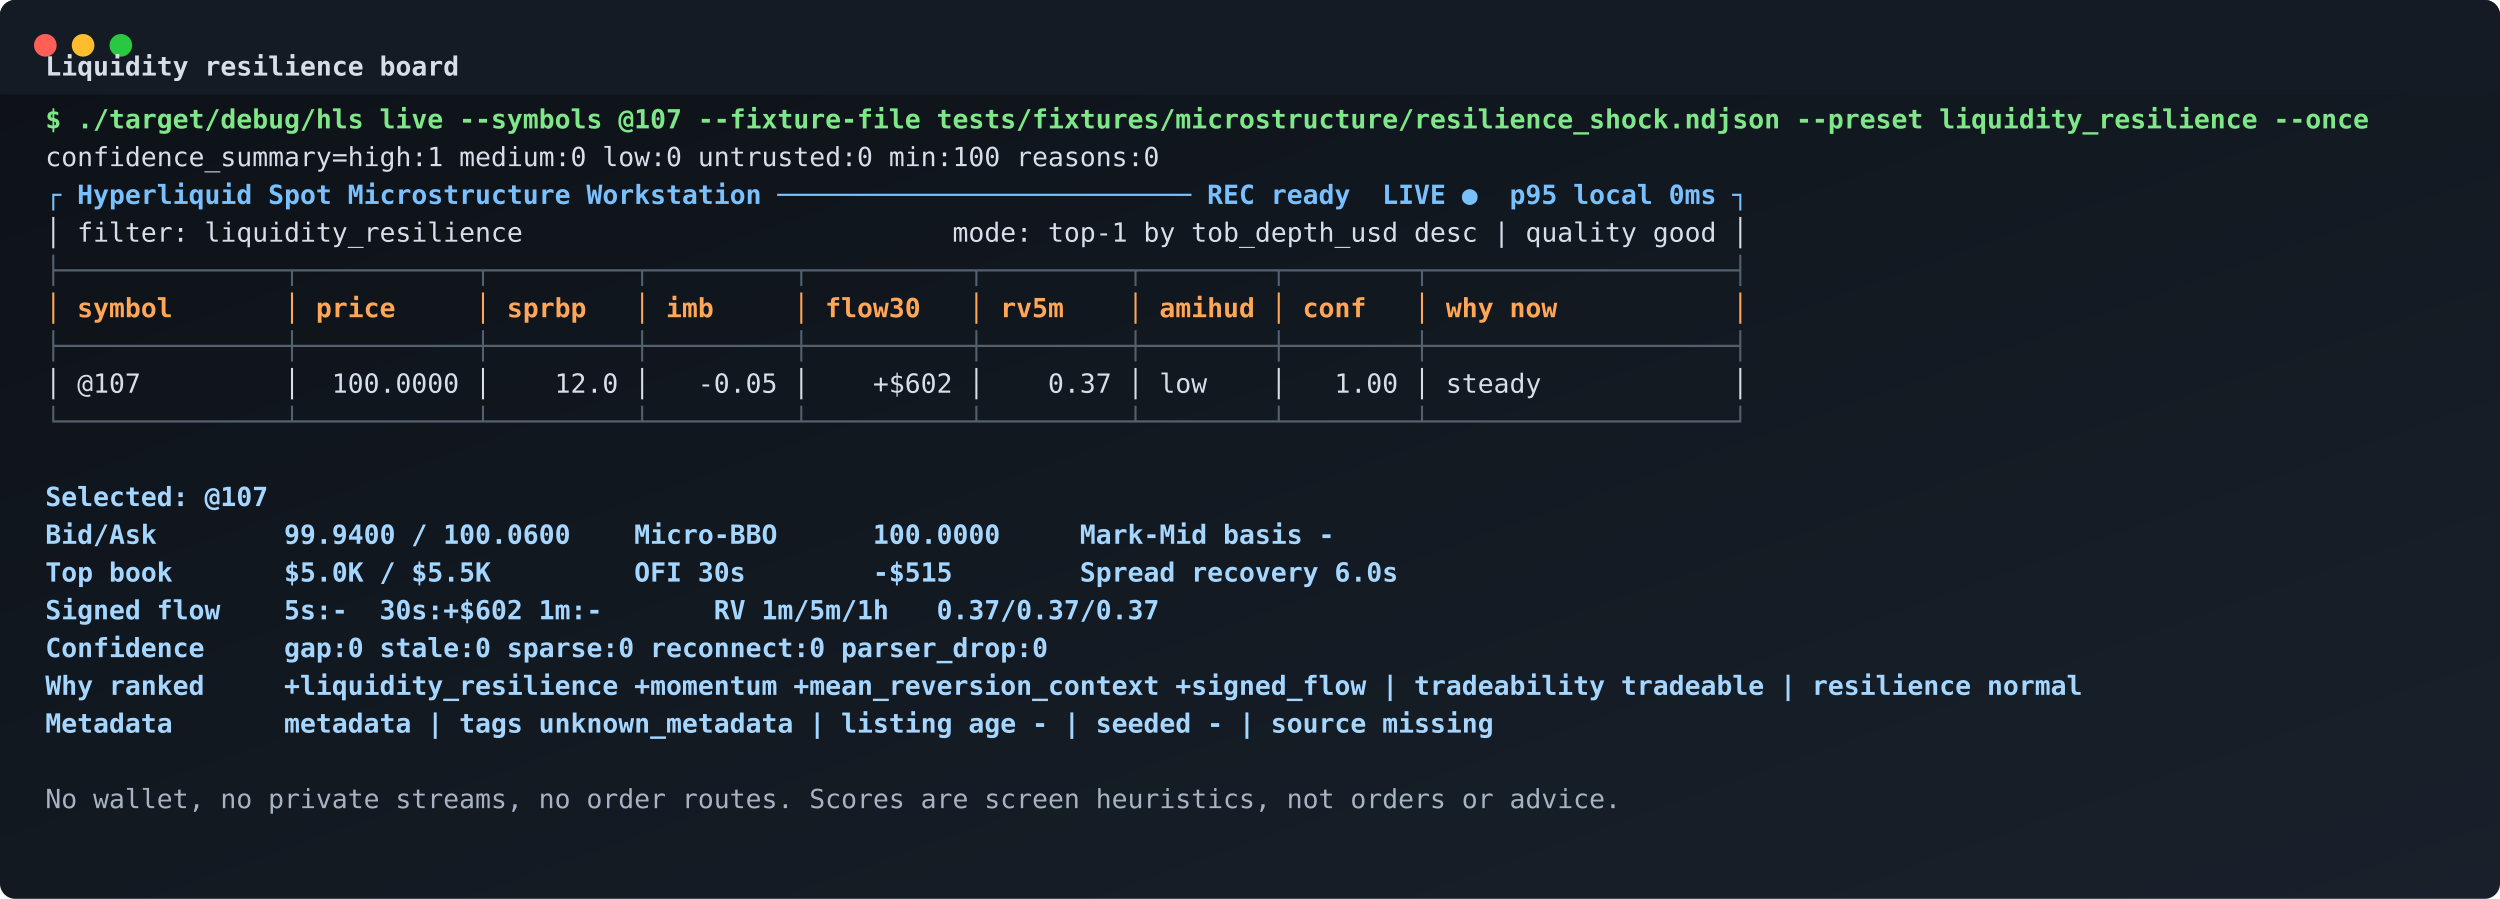
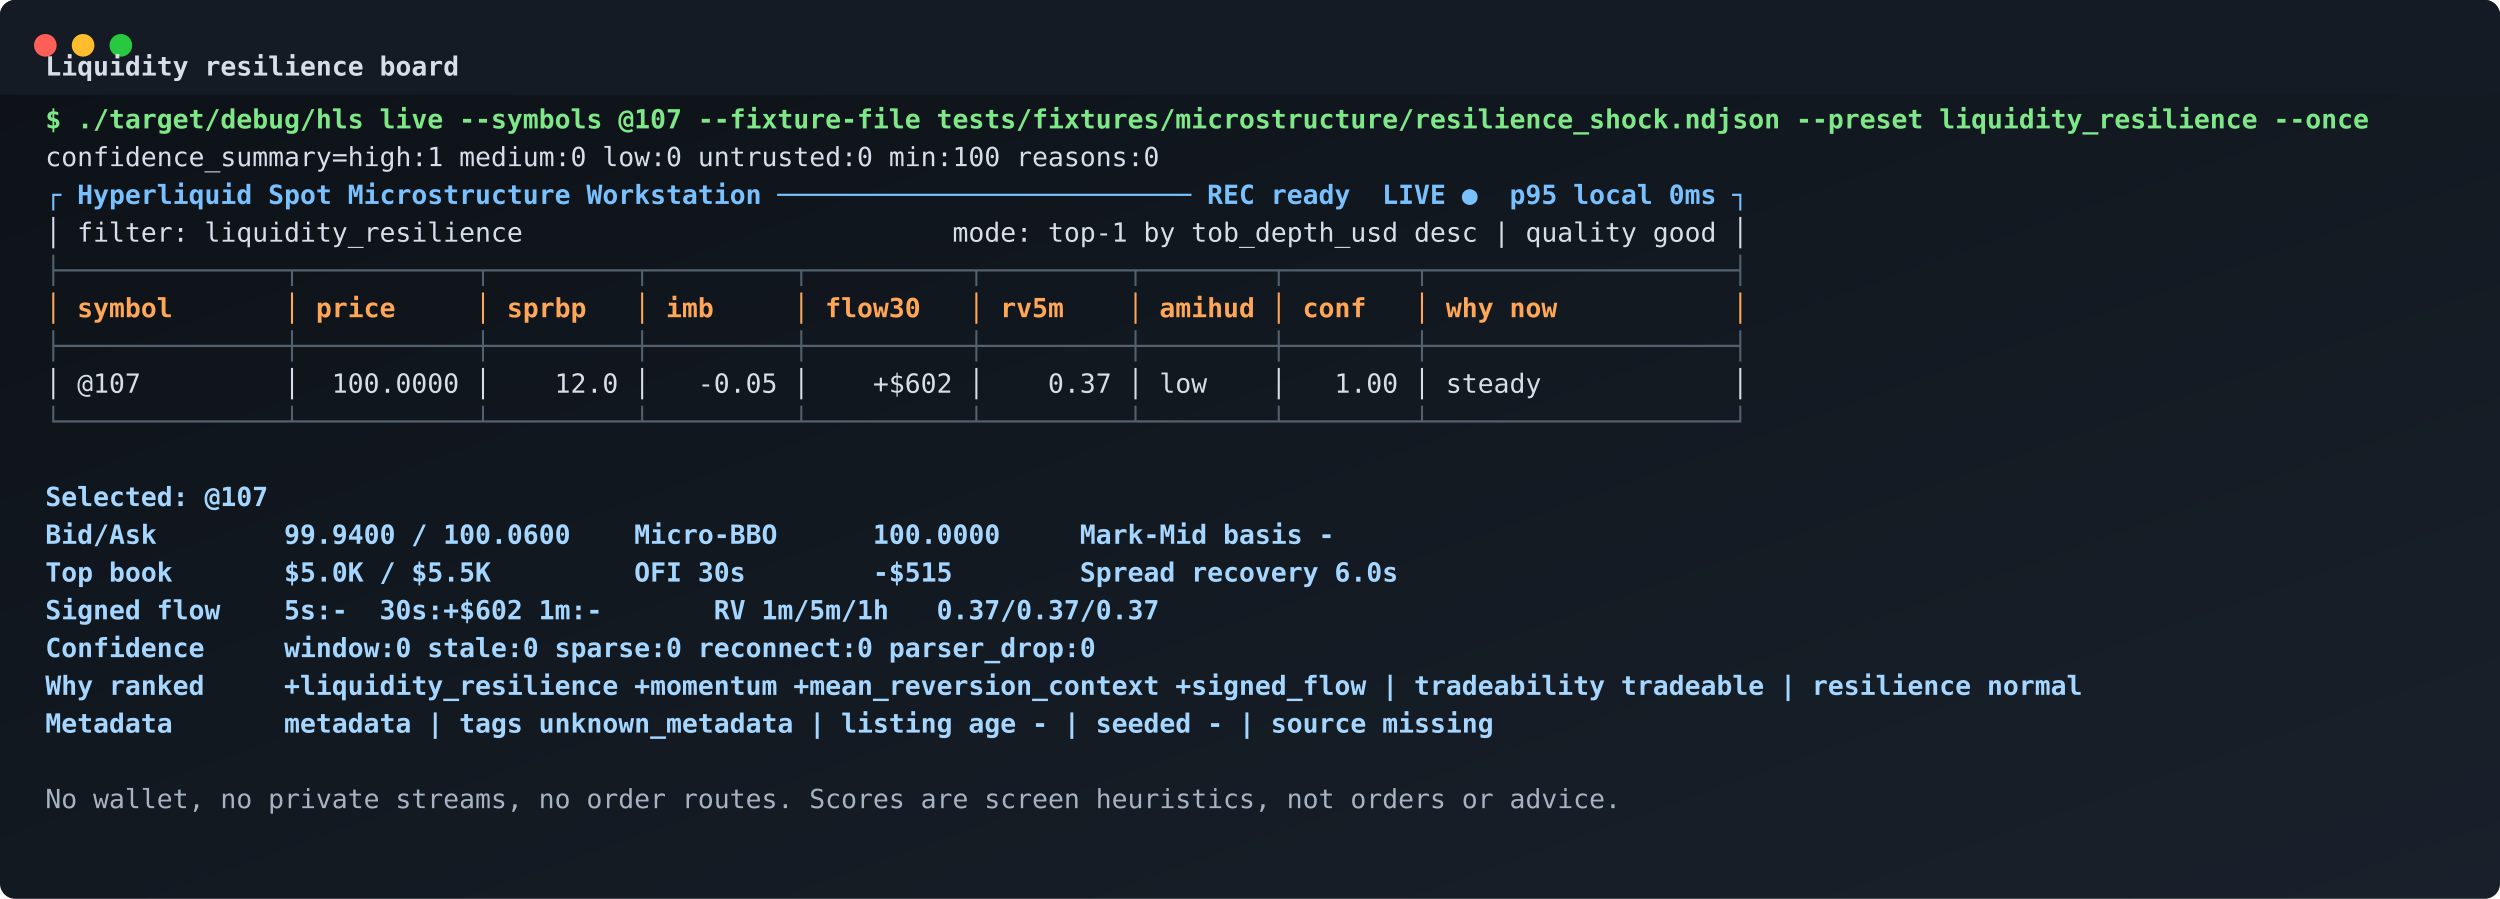
<svg xmlns="http://www.w3.org/2000/svg" role="img" xml:space="preserve" aria-label="Liquidity resilience board terminal screenshot" viewBox="0 0 1324 476" width="1324" height="476">
  <defs>
    <linearGradient id="bg" x1="0" x2="1" y1="0" y2="1">
      <stop offset="0" stop-color="#0d1117" />
      <stop offset="1" stop-color="#18212b" />
    </linearGradient>
  </defs>
  <rect width="1324" height="476" rx="8" fill="url(#bg)" />
  <rect x="0" y="0" width="1324" height="50" rx="8" fill="#141b24" />
  <rect x="0" y="42" width="1324" height="8" fill="#141b24" />
  <circle cx="24" cy="24" r="6" fill="#ff5f57" />
  <circle cx="44" cy="24" r="6" fill="#ffbd2e" />
  <circle cx="64" cy="24" r="6" fill="#28c840" />
  <text x="24" y="40" fill="#d8dee9" font-family="ui-monospace, SFMono-Regular, Menlo, Consolas, monospace" font-size="14" font-weight="700">Liquidity resilience board</text>
  <text x="24" y="68" fill="#7ee787" font-family="ui-monospace, SFMono-Regular, Menlo, Consolas, monospace" font-size="14" font-weight="700">$ ./target/debug/hls live --symbols @107 --fixture-file tests/fixtures/microstructure/resilience_shock.ndjson --preset liquidity_resilience --once</text>
  <text x="24" y="88" fill="#d8dee9" font-family="ui-monospace, SFMono-Regular, Menlo, Consolas, monospace" font-size="14" font-weight="400">confidence_summary=high:1 medium:0 low:0 untrusted:0 min:100 reasons:0</text>
  <text x="24" y="108" fill="#79c0ff" font-family="ui-monospace, SFMono-Regular, Menlo, Consolas, monospace" font-size="14" font-weight="700">┌ Hyperliquid Spot Microstructure Workstation ────────────────────────── REC ready  LIVE ●  p95 local 0ms ┐</text>
  <text x="24" y="128" fill="#d8dee9" font-family="ui-monospace, SFMono-Regular, Menlo, Consolas, monospace" font-size="14" font-weight="400">│ filter: liquidity_resilience                           mode: top-1 by tob_depth_usd desc | quality good │</text>
  <text x="24" y="148" fill="#53616f" font-family="ui-monospace, SFMono-Regular, Menlo, Consolas, monospace" font-size="14" font-weight="400">├──────────────┬───────────┬─────────┬─────────┬──────────┬─────────┬────────┬────────┬───────────────────┤</text>
  <text x="24" y="168" fill="#ffa657" font-family="ui-monospace, SFMono-Regular, Menlo, Consolas, monospace" font-size="14" font-weight="700">│ symbol       │ price     │ sprbp   │ imb     │ flow30   │ rv5m    │ amihud │ conf   │ why now           │</text>
  <text x="24" y="188" fill="#53616f" font-family="ui-monospace, SFMono-Regular, Menlo, Consolas, monospace" font-size="14" font-weight="400">├──────────────┼───────────┼─────────┼─────────┼──────────┼─────────┼────────┼────────┼───────────────────┤</text>
  <text x="24" y="208" fill="#d8dee9" font-family="ui-monospace, SFMono-Regular, Menlo, Consolas, monospace" font-size="14" font-weight="400">│ @107         │  100.0000 │    12.0 │   -0.05 │    +$602 │    0.37 │ low    │   1.00 │ steady            │</text>
  <text x="24" y="228" fill="#53616f" font-family="ui-monospace, SFMono-Regular, Menlo, Consolas, monospace" font-size="14" font-weight="400">└──────────────┴───────────┴─────────┴─────────┴──────────┴─────────┴────────┴────────┴───────────────────┘</text>
  <text x="24" y="248" fill="#d8dee9" font-family="ui-monospace, SFMono-Regular, Menlo, Consolas, monospace" font-size="14" font-weight="400" />
  <text x="24" y="268" fill="#a5d6ff" font-family="ui-monospace, SFMono-Regular, Menlo, Consolas, monospace" font-size="14" font-weight="600">Selected: @107</text>
  <text x="24" y="288" fill="#a5d6ff" font-family="ui-monospace, SFMono-Regular, Menlo, Consolas, monospace" font-size="14" font-weight="600">Bid/Ask        99.9400 / 100.0600    Micro-BBO      100.0000     Mark-Mid basis -</text>
  <text x="24" y="308" fill="#a5d6ff" font-family="ui-monospace, SFMono-Regular, Menlo, Consolas, monospace" font-size="14" font-weight="600">Top book       $5.0K / $5.5K         OFI 30s        -$515        Spread recovery 6.0s</text>
  <text x="24" y="328" fill="#a5d6ff" font-family="ui-monospace, SFMono-Regular, Menlo, Consolas, monospace" font-size="14" font-weight="600">Signed flow    5s:-  30s:+$602 1m:-       RV 1m/5m/1h   0.37/0.37/0.37</text>
-   <text x="24" y="348" fill="#a5d6ff" font-family="ui-monospace, SFMono-Regular, Menlo, Consolas, monospace" font-size="14" font-weight="600">Confidence     gap:0 stale:0 sparse:0 reconnect:0 parser_drop:0</text>
+   <text x="24" y="348" fill="#a5d6ff" font-family="ui-monospace, SFMono-Regular, Menlo, Consolas, monospace" font-size="14" font-weight="600">Confidence     window:0 stale:0 sparse:0 reconnect:0 parser_drop:0</text>
  <text x="24" y="368" fill="#a5d6ff" font-family="ui-monospace, SFMono-Regular, Menlo, Consolas, monospace" font-size="14" font-weight="600">Why ranked     +liquidity_resilience +momentum +mean_reversion_context +signed_flow | tradeability tradeable | resilience normal</text>
  <text x="24" y="388" fill="#a5d6ff" font-family="ui-monospace, SFMono-Regular, Menlo, Consolas, monospace" font-size="14" font-weight="600">Metadata       metadata | tags unknown_metadata | listing age - | seeded - | source missing</text>
  <text x="24" y="408" fill="#d8dee9" font-family="ui-monospace, SFMono-Regular, Menlo, Consolas, monospace" font-size="14" font-weight="400" />
  <text x="24" y="428" fill="#a7b3c2" font-family="ui-monospace, SFMono-Regular, Menlo, Consolas, monospace" font-size="14" font-weight="400">No wallet, no private streams, no order routes. Scores are screen heuristics, not orders or advice.</text>
</svg>
